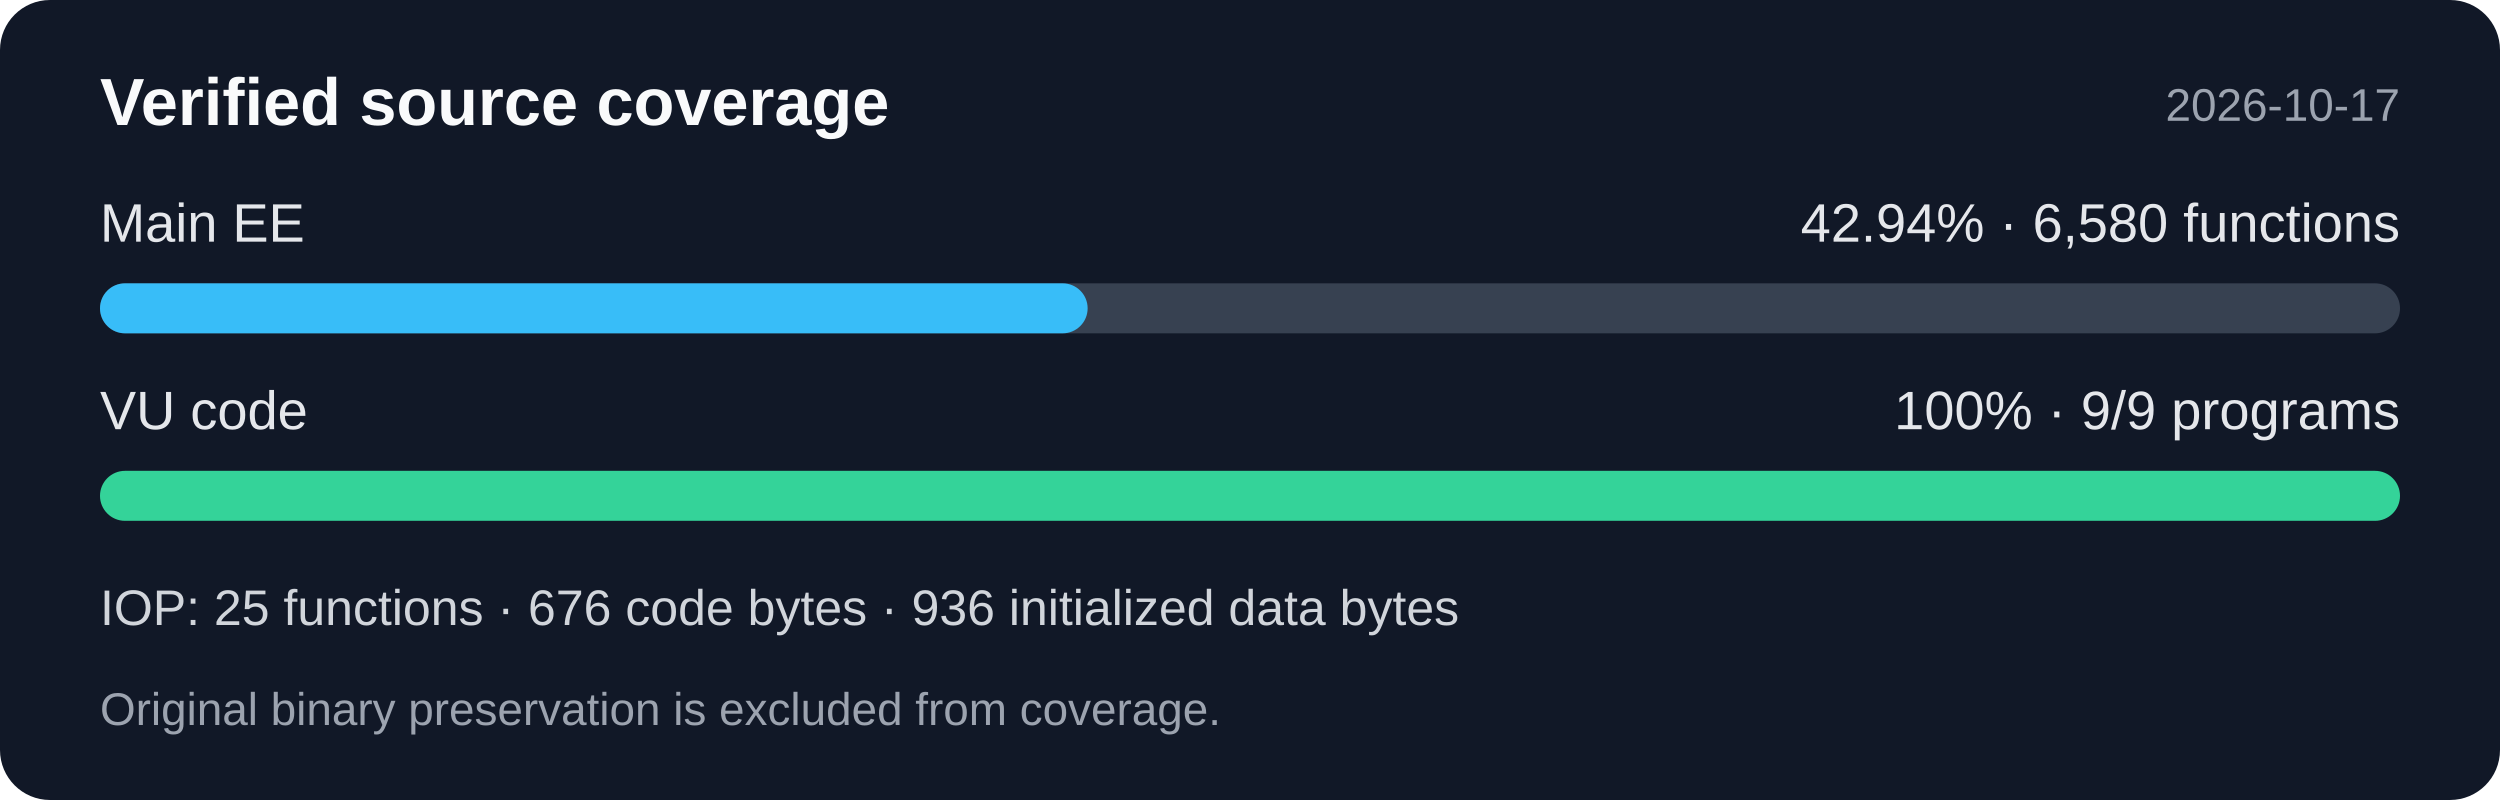
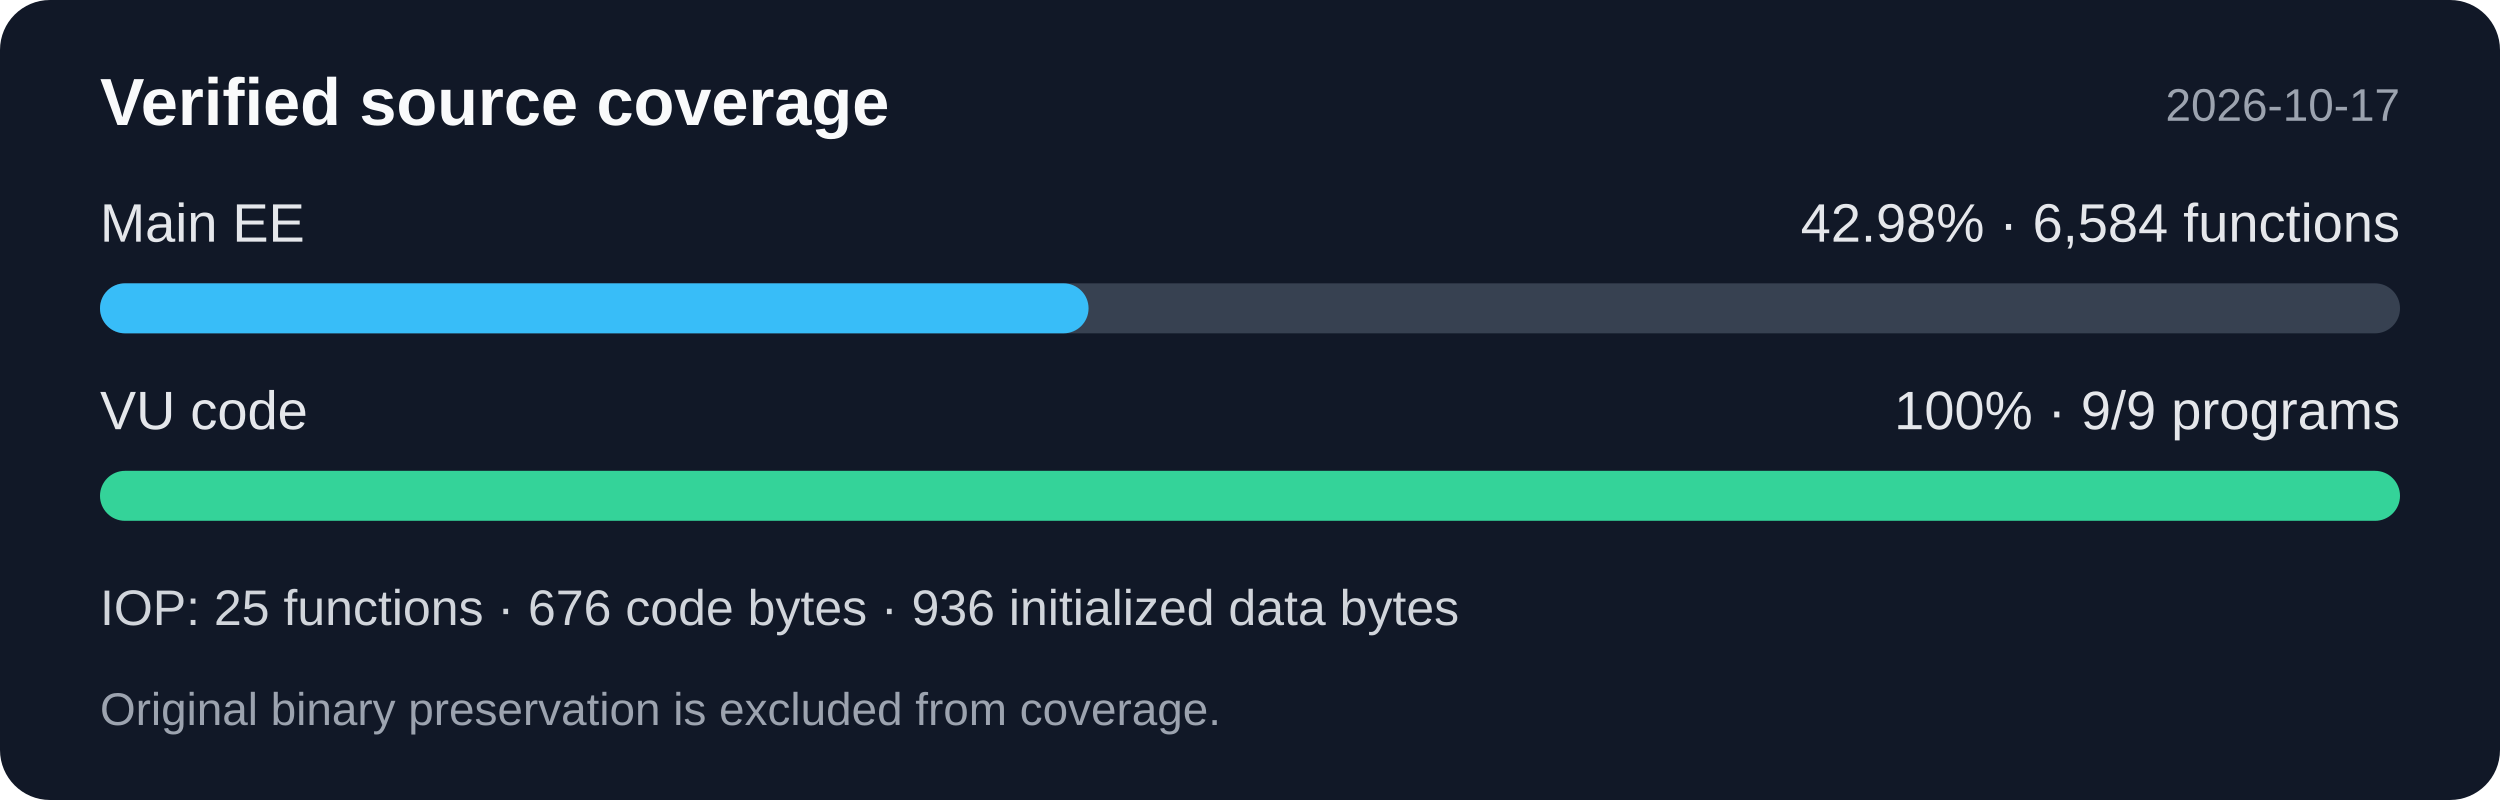
<svg xmlns="http://www.w3.org/2000/svg" width="600" height="192" viewBox="0 0 600 192" role="img" aria-labelledby="title desc">
  <rect width="600" height="192" rx="12" fill="#111827" />
  <g font-family="Segoe UI,Arial,sans-serif">
    <text x="24" y="30" fill="#f9fafb" font-size="16" font-weight="600">Verified source coverage</text>
    <text x="576" y="29" fill="#9ca3af" font-size="11" text-anchor="end">2026-10-17</text>
    <text x="24" y="58" fill="#e5e7eb" font-size="13">Main EE</text>
-     <text x="576" y="58" fill="#e5e7eb" font-size="13" text-anchor="end">42.94% · 6,580 functions</text>
+     <text x="576" y="58" fill="#e5e7eb" font-size="13" text-anchor="end">42.98% · 6,584 functions</text>
    <rect x="24" y="68" width="552" height="12" rx="6" fill="#374151" />
-     <rect x="24" y="68" width="237.033" height="12" rx="6" fill="#38bdf8" />
+     <rect x="24" y="68" width="237.255" height="12" rx="6" fill="#38bdf8" />
    <text x="24" y="103" fill="#e5e7eb" font-size="13">VU code</text>
    <text x="576" y="103" fill="#e5e7eb" font-size="13" text-anchor="end">100% · 9/9 programs</text>
    <rect x="24" y="113" width="552" height="12" rx="6" fill="#34d399" />
    <text x="24" y="150" fill="#d1d5db" font-size="12">IOP: 25 functions · 676 code bytes · 936 initialized data bytes</text>
    <text x="24" y="174" fill="#9ca3af" font-size="11">Original binary preservation is excluded from coverage.</text>
  </g>
</svg>
